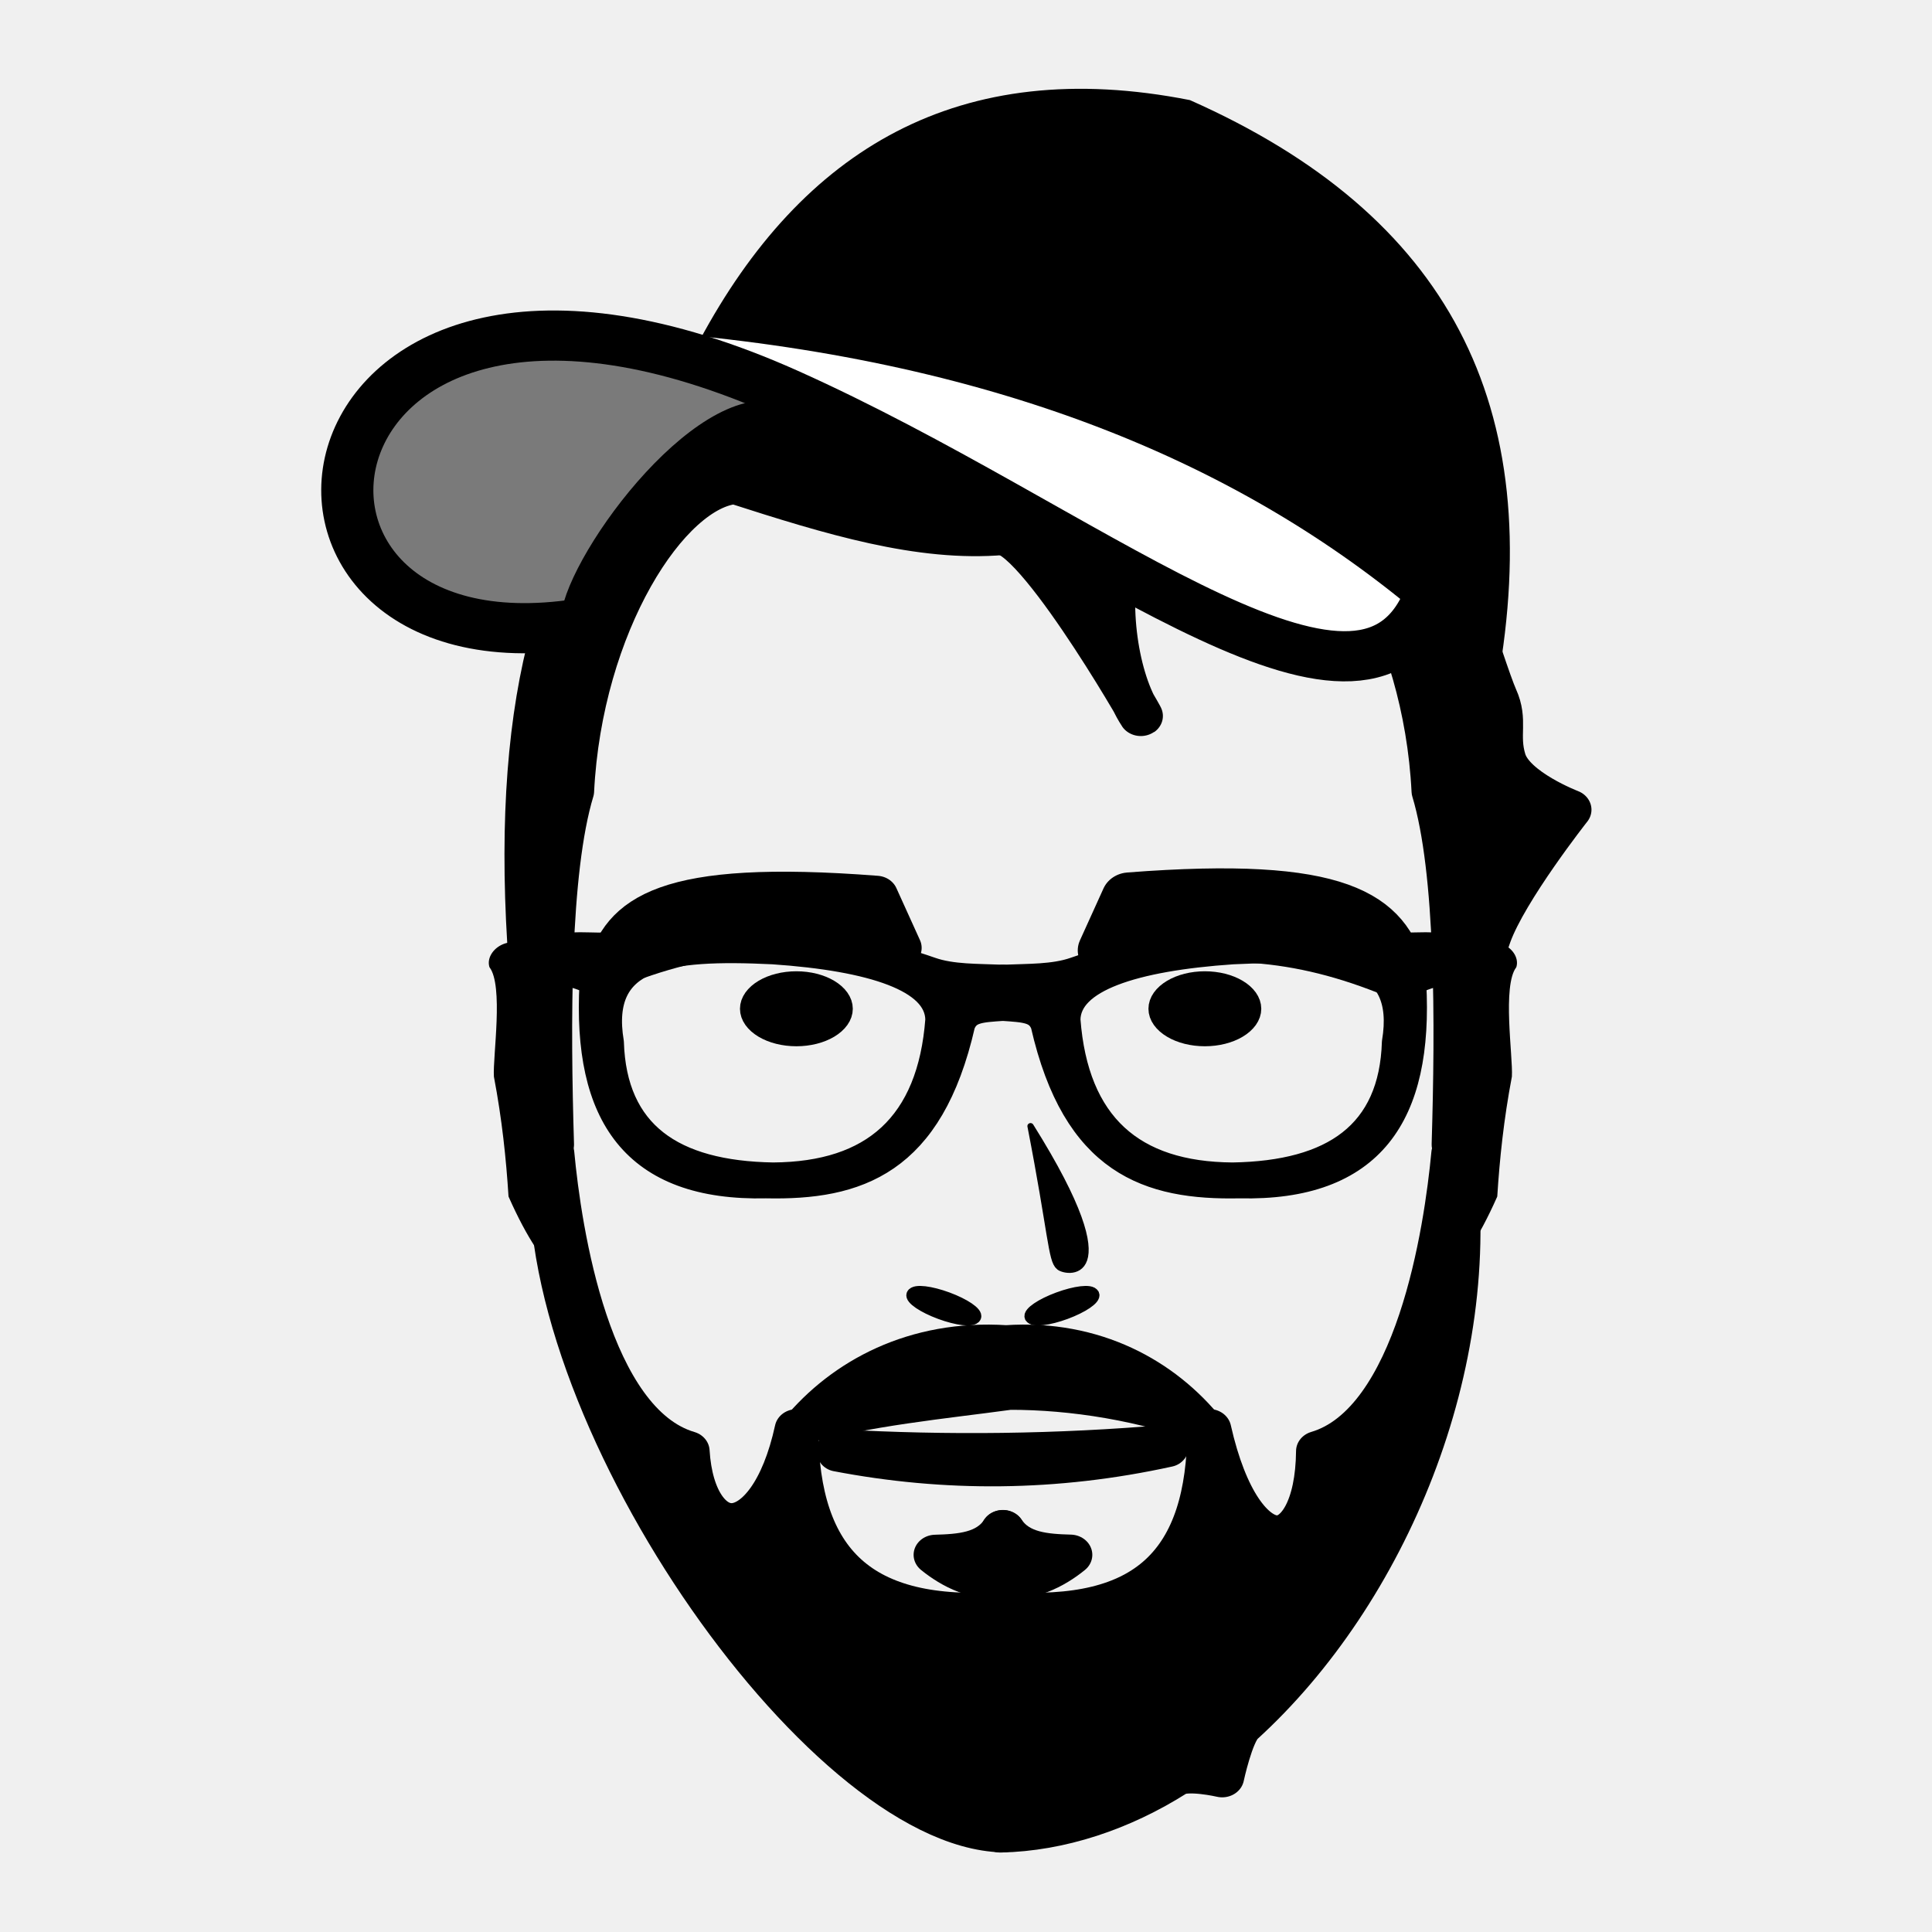
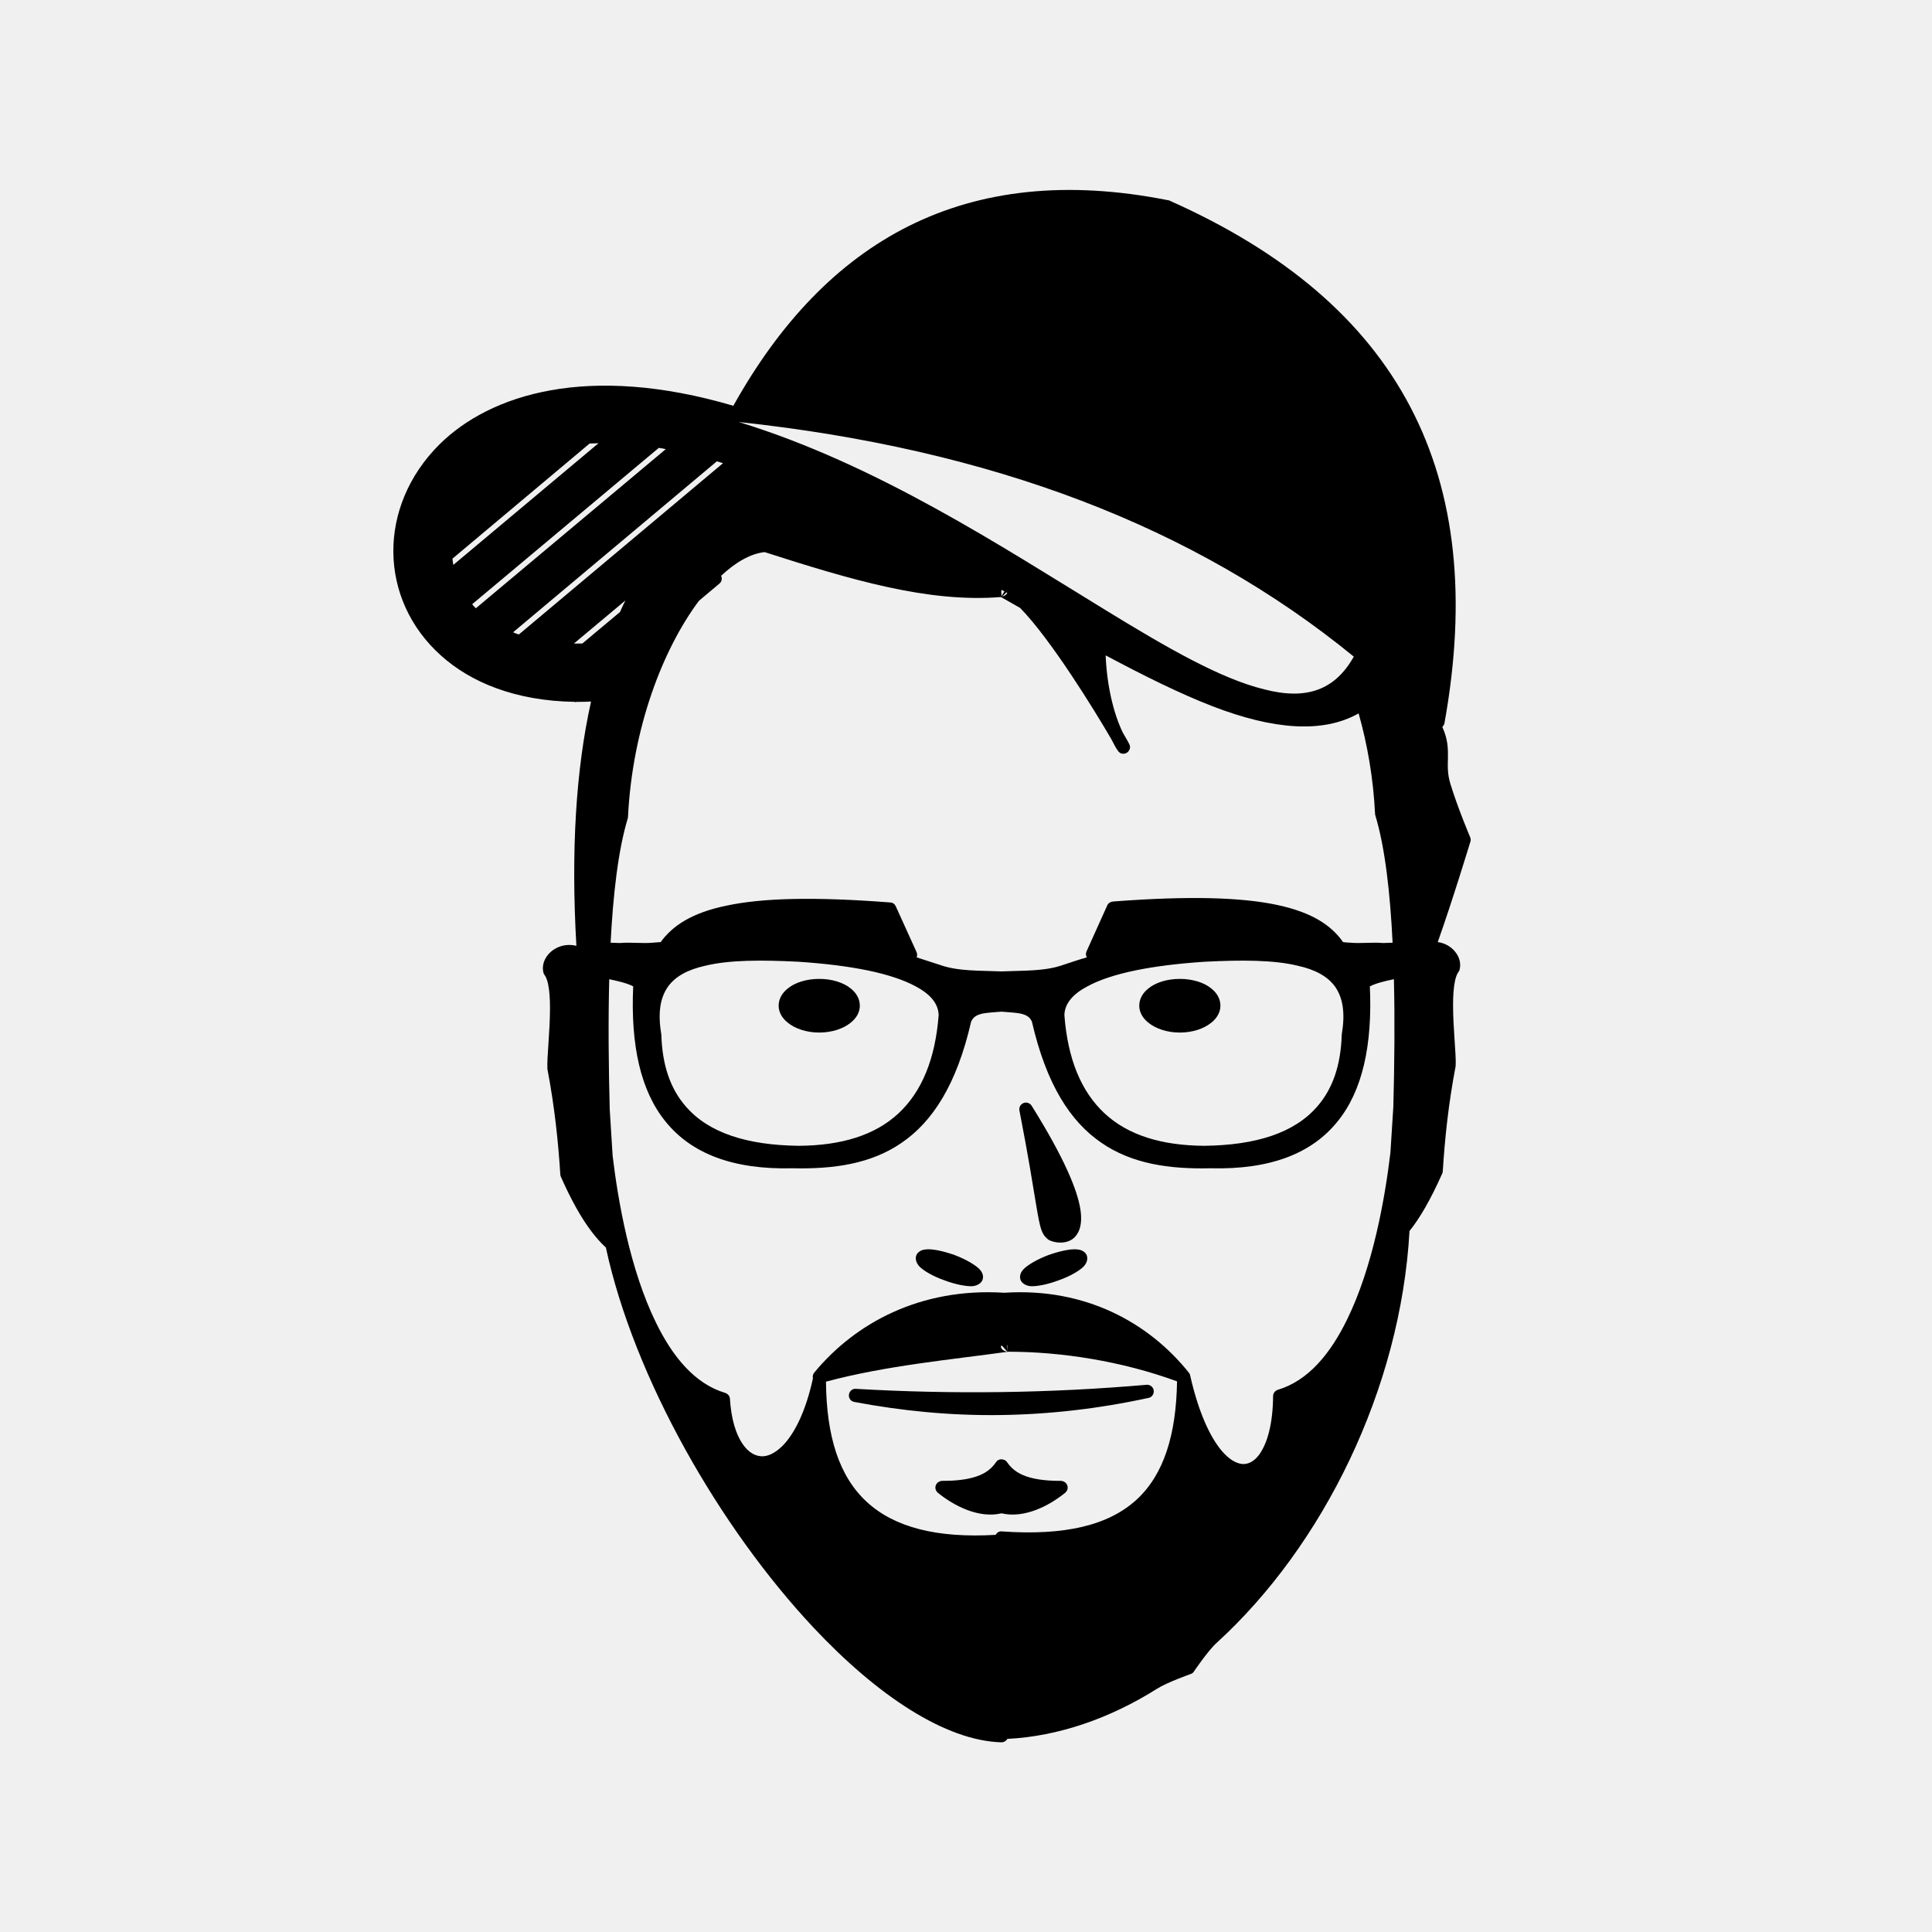
- <svg xmlns="http://www.w3.org/2000/svg" width="100%" height="100%" viewBox="0 0 900 900" version="1.1" xml:space="preserve" style="fill-rule:evenodd;clip-rule:evenodd;stroke-linecap:round;stroke-linejoin:round;stroke-miterlimit:1.5;">
-   <g transform="matrix(1,0,0,1,-2232,-297)">
-     <g transform="matrix(2.44633,0,0,2.35353,-3643.7,-669.317)">
-       <g>
-         <g transform="matrix(0.451202,0,0,0.45238,1705.15,251.101)">
-           <g transform="matrix(1.04781,0,0,1,554.307,-616.41)">
-             <path d="M1162.71,1390.02C1153.43,1374.94 1140.52,1384.44 1142.52,1391.79C1148.37,1400.22 1143.88,1431.21 1144.37,1439.93C1147.64,1458.62 1149.3,1475.91 1150.25,1492.28C1157.85,1510.86 1164.48,1520.94 1170.62,1526.73L1162.71,1390.02Z" style="stroke:black;stroke-width:1.65px;" />
-           </g>
-           <g transform="matrix(1.04781,0,0,1,554.307,-616.41)">
-             <g>
-               <path d="M1167.02,1469.74C1165.54,1416.69 1165.34,1350.3 1175.11,1315.13C1178.43,1242.61 1213.48,1182.91 1240.8,1180.69C1279.87,1194.35 1315.39,1206.12 1348.56,1202.99L1348.56,1111.47C1193.79,1116.74 1129.56,1214.98 1167.02,1469.74Z" style="stroke:black;stroke-width:17.59px;" />
-               <g transform="matrix(1,0,0,1,0,-1.10907)">
-                 <path d="M1307.04,1384.78L1297.54,1362.02C1211.61,1354.79 1195.79,1370.52 1189.57,1394.43C1228.94,1376.74 1263.71,1374.12 1307.04,1384.78Z" style="stroke:black;stroke-width:17.59px;" />
-               </g>
-               <path d="M1167.14,1473.57C1157.55,1583.72 1275.73,1768.63 1348.56,1770.64L1349.58,1674.14C1290.36,1678.86 1265.66,1651.75 1265.43,1594.3C1254.57,1648.42 1224.04,1646.5 1221.63,1603.88C1181.53,1591.07 1170.05,1507.25 1167.14,1473.57Z" style="stroke:black;stroke-width:17.59px;" />
-             </g>
-             <path d="M1348.56,1638.46C1342.59,1648.19 1331.36,1648.94 1321.39,1649.24C1328.43,1655.48 1338.98,1661.47 1348.56,1658.63L1348.56,1638.46Z" style="stroke:black;stroke-width:17.59px;" />
-           </g>
-           <g>
-             <g transform="matrix(1.04781,0,0,1,555.03,-616.173)">
-               <path d="M1160.4,1382.03L1161.37,1392.04C1167.87,1393.46 1178.74,1395.41 1182.92,1398.87C1179.99,1457.08 1199.9,1488.8 1252.57,1487.44C1288.83,1488.28 1318.32,1477.93 1331.12,1417.05C1333.44,1410.69 1338.74,1410.49 1347.87,1409.8L1347.87,1396.4C1337.5,1395.92 1327.27,1396.27 1318.71,1393.04C1284.07,1379.93 1251.99,1376.56 1188.83,1382.21C1184.39,1382.61 1178.61,1381.86 1173.86,1382.36L1160.4,1382.03ZM1189.63,1424.7C1183.81,1386.92 1212.19,1382.77 1255.35,1385.05C1295.56,1388.02 1321.93,1397.35 1322.2,1414.83C1319.03,1460.51 1296.19,1482.61 1255.35,1482.91C1214.31,1482.21 1190.74,1464.43 1189.63,1424.7Z" style="stroke:black;stroke-width:11.16px;" />
-             </g>
-             <g transform="matrix(-1.04781,0,0,1,3379.64,-616.171)">
-               <path d="M1160.4,1382.03L1161.37,1392.04C1167.87,1393.46 1178.74,1395.41 1182.92,1398.87C1179.99,1457.08 1199.9,1488.8 1252.57,1487.44C1288.83,1488.28 1318.32,1477.93 1331.12,1417.05C1333.44,1410.69 1338.74,1410.49 1347.87,1409.8L1347.87,1396.4C1337.5,1395.92 1327.27,1396.27 1318.71,1393.04C1284.07,1379.93 1251.99,1376.56 1188.83,1382.21C1184.39,1382.61 1178.61,1381.86 1173.86,1382.36L1160.4,1382.03ZM1189.63,1424.7C1183.81,1386.92 1212.19,1382.77 1255.35,1385.05C1295.56,1388.02 1321.93,1397.35 1322.2,1414.83C1319.03,1460.51 1296.19,1482.61 1255.35,1482.91C1214.31,1482.21 1190.74,1464.43 1189.63,1424.7Z" style="stroke:black;stroke-width:11.16px;" />
-             </g>
-           </g>
-           <g>
-             <g transform="matrix(0.972402,0.372499,-0.390308,0.928033,1105.33,-1077.38)">
-               <ellipse cx="1486.84" cy="1559.6" rx="13.22" ry="3.442" style="stroke:black;stroke-width:5.56px;" />
-             </g>
-             <g transform="matrix(-0.972402,0.372499,0.390308,0.928033,2829.34,-1077.38)">
-               <ellipse cx="1486.84" cy="1559.6" rx="13.22" ry="3.442" style="stroke:black;stroke-width:5.56px;" />
-             </g>
-           </g>
-           <g transform="matrix(-1.04781,0,0,1,3380.37,-616.408)">
-             <path d="M1162.71,1390.02C1153.43,1374.94 1140.52,1384.44 1142.52,1391.79C1148.37,1400.22 1143.88,1431.21 1144.37,1439.93C1147.64,1458.62 1149.3,1475.91 1150.25,1492.28C1157.85,1510.86 1164.48,1520.94 1170.62,1526.73L1162.71,1390.02Z" style="stroke:black;stroke-width:1.65px;" />
-           </g>
-           <g transform="matrix(-1.04781,0,0,1,3380.37,-616.408)">
-             <path d="M1167.02,1469.74C1165.54,1416.69 1165.34,1350.3 1175.11,1315.13C1178.43,1242.61 1213.48,1182.91 1240.8,1180.69C1311.86,1148.08 1312.33,1247.11 1293.95,1280.48C1285.55,1295.75 1332.76,1204.48 1348.56,1202.99L1348.56,1074.04C1348.56,1074.04 1334.1,1101.25 1330.52,1099.35C1322.9,1095.3 1308.02,1051.61 1308.02,1051.61C1308.02,1051.61 1295.08,1101.35 1289.16,1096.9C1264.81,1078.59 1242.82,1068.02 1243.93,1063.32C1254.27,1100.52 1244.11,1115.4 1233.95,1121.21C1233.95,1121.21 1204.8,1141.67 1183.76,1135.92C1187.58,1129.37 1201.33,1169.92 1190.01,1188.59C1184.55,1197.59 1184.72,1194.81 1178.03,1207.2C1174.84,1213.11 1168.62,1224.57 1165.48,1231.01C1164.8,1232.41 1159.7,1243.85 1159.7,1243.85C1159.7,1243.85 1152.47,1268.09 1150.1,1273.78C1145.74,1284.24 1149.73,1290.38 1146.67,1301.25C1143.16,1313.75 1120.34,1323.23 1120.34,1323.23C1120.34,1323.23 1146.04,1358.65 1152.62,1378.5C1160.2,1401.43 1162.11,1436.31 1167.02,1469.74Z" style="stroke:black;stroke-width:17.7px;" />
-           </g>
-           <g transform="matrix(-1.04781,0,0,1,3380.37,-616.408)">
-             <path d="M1307.04,1384.78L1297.54,1362.02C1211.61,1354.79 1195.79,1370.52 1189.57,1394.43C1228.94,1376.74 1263.71,1374.12 1307.04,1384.78Z" style="stroke:black;stroke-width:22.73px;" />
-           </g>
-           <g transform="matrix(-1.04781,0,0,1,3380.37,-616.408)">
-             <path d="M1167.14,1473.57C1155.35,1566.05 1194.56,1666.5 1252.41,1723.69C1256.56,1727.8 1260.24,1746.49 1260.24,1746.49C1260.24,1746.49 1274.55,1742.87 1279.39,1746.2C1301.22,1761.24 1325.76,1770.11 1349.58,1770.64L1348.56,1674.16C1289.33,1678.88 1265.66,1651.75 1265.43,1594.3C1252.49,1656.68 1222.05,1652.72 1221.63,1603.88C1181.53,1591.07 1170.05,1507.25 1167.14,1473.57Z" style="stroke:black;stroke-width:17.7px;" />
-           </g>
-           <g transform="matrix(-1.04781,0,0,1,3380.37,-616.408)">
-             <path d="M1348.56,1638.46C1342.59,1648.19 1331.36,1648.94 1321.39,1649.24C1328.43,1655.48 1338.98,1661.47 1348.56,1658.63L1348.56,1638.46Z" style="stroke:black;stroke-width:17.7px;" />
-           </g>
-           <g transform="matrix(1,0,0,1,-1120.91,-433.259)">
-             <path d="M3099.91,1278.5C3108.72,1325.48 3108.62,1337.23 3111.85,1339.98C3113.31,1342.44 3142.92,1349.63 3099.91,1278.5Z" style="stroke:black;stroke-width:2.64px;stroke-linecap:butt;" />
-           </g>
-           <g transform="matrix(1.06978,0,0,1.10907,-918.724,-52.846)">
-             <g transform="matrix(1,0,0,0.813178,-1.13687e-13,144.324)">
-               <ellipse cx="2616.34" cy="761.405" rx="15.184" ry="11.117" style="stroke:black;stroke-width:14.14px;" />
-             </g>
-             <g transform="matrix(1,0,0,0.813178,161.147,144.324)">
-               <ellipse cx="2616.34" cy="761.405" rx="15.184" ry="11.117" style="stroke:black;stroke-width:14.14px;" />
-             </g>
-           </g>
-           <g transform="matrix(1.06978,0,0,1.10907,-918.724,-52.846)">
-             <path d="M2700.38,915.228L2700.38,915.249C2674.72,918.768 2644.17,921.551 2616.39,929.366C2634.16,907.856 2662.63,892.422 2699.09,894.781C2734.41,892.43 2762,907.862 2779.22,929.367C2753.47,919.619 2725.14,915.17 2700.38,915.228Z" style="stroke:black;stroke-width:12.93px;" />
-           </g>
-           <g transform="matrix(1.06978,0,0,1.10907,-918.724,-52.846)">
-             <path d="M2632.55,937.704C2675.04,945.854 2718.44,945.682 2762.89,935.914C2719.44,939.648 2675.99,940.16 2632.55,937.704Z" style="stroke:black;stroke-width:16.67px;" />
-           </g>
-         </g>
-         <g>
-           <g transform="matrix(0.429463,0.00426609,-0.00426609,0.429463,1744.21,332.053)">
-             <path d="M1844.59,321.601C1907.9,338.199 2136.57,411.485 2199.92,476.236C2220.84,347.789 2176.23,260.253 2060.96,208.512C1958.45,188.543 1889.26,232.783 1844.59,321.601Z" />
-             <path d="M1802.77,316.406C1974.6,342.875 2119.22,531.044 2161.5,441.622C2070.87,365.258 1952.63,323.958 1802.77,316.406Z" style="fill:white;" />
-             <path d="M1784.53,448.377C1787.85,418.774 1846.48,334.813 1883.72,351.006C1640.84,244.191 1645.51,484.316 1784.53,448.377Z" style="fill:rgb(122,122,122);" />
-           </g>
-           <path d="M2673.27,530.647C2659.07,560.706 2608.04,514.71 2551.7,488.489C2455.37,443.651 2442.12,545.324 2512.19,534.045" style="fill:none;stroke:black;stroke-width:9.93px;stroke-linecap:butt;stroke-linejoin:miter;" />
-         </g>
-       </g>
+ <svg xmlns="http://www.w3.org/2000/svg" width="100%" height="100%" viewBox="0 0 1080 1080" version="1.1" xml:space="preserve" style="fill-rule:evenodd;clip-rule:evenodd;stroke-linejoin:round;stroke-miterlimit:2;">
+   <rect id="stamp" x="0" y="0" width="1080" height="1080" style="fill:none;" />
+   <g id="stamp1">
+     <g transform="matrix(1.74401,0,0,1.74401,-6267.94,-17654.5)">
+       <path d="M3778.19,10347.9L3778.48,10348L3778.82,10347.9C3780.32,10347.9 3781.86,10347.9 3783.43,10347.8L3783.43,10347.8C3778.57,10369.6 3776.97,10395.6 3778.73,10426.1C3774.69,10425.1 3771,10426.9 3769.23,10429.5C3768.09,10431.1 3767.7,10433.1 3768.22,10434.9C3768.3,10435.1 3768.41,10435.3 3768.57,10435.5C3769.07,10436.2 3769.39,10437.2 3769.65,10438.3C3770.11,10440.5 3770.27,10443.1 3770.27,10446C3770.28,10453.5 3769.24,10462.1 3769.44,10465.5C3769.45,10465.6 3769.46,10465.7 3769.48,10465.8C3771.76,10477.8 3772.91,10488.9 3773.58,10499.4C3773.59,10499.6 3773.65,10499.9 3773.75,10500.1C3779.1,10512.2 3783.84,10518.8 3788.18,10522.8C3797.22,10564.7 3824.7,10612.6 3854.71,10644.6C3875.25,10666.5 3897.06,10680.9 3914.95,10681.4C3915.51,10681.4 3916.06,10681.2 3916.47,10680.8C3916.62,10680.7 3916.75,10680.5 3916.86,10680.3C3933.16,10679.5 3949.82,10673.7 3964.72,10664.3C3967.99,10662.2 3975.63,10659.5 3975.63,10659.5C3976.05,10659.4 3976.42,10659.1 3976.67,10658.7C3976.67,10658.7 3981.18,10652 3983.97,10649.5C4017.98,10618.5 4042.93,10568.2 4045.77,10517.5C4049,10513.5 4052.47,10507.6 4056.25,10499.1C4056.35,10498.9 4056.41,10498.6 4056.43,10498.4C4057.09,10487.9 4058.24,10476.8 4060.53,10464.8C4060.54,10464.7 4060.56,10464.6 4060.56,10464.5C4060.77,10461.1 4059.72,10452.5 4059.73,10445C4059.74,10442.1 4059.89,10439.5 4060.36,10437.3C4060.61,10436.2 4060.93,10435.2 4061.44,10434.5C4061.59,10434.3 4061.71,10434.1 4061.78,10433.9C4062.36,10431.9 4061.82,10429.7 4060.4,10428C4059.12,10426.4 4057.14,10425.2 4054.82,10424.9C4059.42,10412 4065.29,10392.7 4065.29,10392.7C4065.44,10392.3 4065.41,10391.8 4065.22,10391.3C4065.22,10391.3 4061.29,10382.1 4058.85,10374.1C4057.86,10370.8 4058.04,10368.3 4058.09,10365.8C4058.14,10362.8 4058.04,10359.8 4056.35,10356.1L4056.29,10355.9C4056.65,10355.6 4056.89,10355.2 4056.98,10354.7C4064.16,10314.8 4060.61,10281.2 4046.05,10253.4C4031.49,10225.6 4005.89,10203.7 3968.76,10187.2C3968.62,10187.1 3968.47,10187.1 3968.32,10187.1C3903.29,10174.2 3858.61,10200 3829.04,10253C3782.47,10239.3 3751.08,10249.3 3734.82,10265.4C3714.86,10285.3 3715.24,10315.1 3735.38,10333.1C3744.86,10341.6 3759.08,10347.6 3778.19,10347.9ZM3917.1,10556.2C3899.26,10558.7 3878.12,10560.6 3858.73,10565.8C3858.89,10583.3 3862.92,10596.2 3871.88,10604.4C3880.72,10612.5 3894.23,10616 3913.12,10614.9C3913.23,10614.7 3913.38,10614.5 3913.57,10614.3C3914,10613.9 3914.57,10613.7 3915.16,10613.8C3935.2,10615.2 3949.27,10611.9 3958.31,10603.6C3967.07,10595.5 3970.98,10582.8 3971.26,10565.7C3953.5,10559.2 3934.12,10556.2 3917.1,10556.2ZM3915,10608C3922.23,10609.7 3930.14,10605.7 3935.42,10601.4C3936.11,10600.8 3936.37,10599.9 3936.09,10599.1C3935.8,10598.2 3935.03,10597.7 3934.14,10597.6C3930.81,10597.6 3927.26,10597.4 3924.05,10596.5C3921.17,10595.7 3918.57,10594.3 3916.77,10591.6C3916.51,10591.2 3916.1,10590.9 3915.62,10590.8C3914.72,10590.5 3913.76,10590.8 3913.24,10591.6C3911.44,10594.3 3908.84,10595.7 3905.95,10596.5C3902.74,10597.4 3899.19,10597.6 3895.86,10597.6C3894.98,10597.7 3894.2,10598.2 3893.91,10599.1C3893.63,10599.9 3893.89,10600.8 3894.58,10601.4C3899.86,10605.7 3907.77,10609.7 3915,10608ZM3975.46,10563.8C3978.09,10575.4 3981.72,10583.4 3985.61,10588C3987.84,10590.6 3990.07,10592 3992.23,10592.2C3994.18,10592.3 3995.95,10591.3 3997.43,10589.4C4000.22,10585.7 4001.97,10579.3 4002.05,10570.4C4002.06,10569.5 4002.67,10568.7 4003.57,10568.4C4013.32,10565.5 4020.43,10556.8 4025.75,10545.9C4034.05,10529 4037.91,10507 4039.65,10492.4C4039.65,10492.4 4040.59,10477.6 4040.59,10477.6C4040.93,10464.4 4041.1,10450.3 4040.77,10436.8C4037.89,10437.4 4034.94,10438.1 4033.06,10439.1C4033.92,10458 4030.67,10472.6 4022.71,10482.4C4014.5,10492.6 4001.25,10497.9 3981.95,10497.4C3968.75,10497.7 3956.81,10496 3946.97,10489.2C3937.18,10482.5 3929.4,10470.7 3924.74,10450.4C3924.04,10448.8 3922.8,10448.2 3921.02,10447.8C3919.39,10447.5 3917.39,10447.4 3914.99,10447.2C3912.61,10447.4 3910.61,10447.5 3908.98,10447.8C3907.2,10448.2 3905.96,10448.8 3905.26,10450.4C3900.6,10470.7 3892.82,10482.5 3883.03,10489.2C3873.2,10496 3861.25,10497.7 3848.06,10497.4C3828.76,10497.9 3815.51,10492.6 3807.29,10482.4C3799.33,10472.6 3796.08,10458 3796.94,10439.1C3795.07,10438.1 3792.13,10437.4 3789.26,10436.8C3788.9,10450.7 3789.07,10465.1 3789.42,10478.6C3789.42,10478.6 3790.35,10493.4 3790.35,10493.4C3792.09,10508 3795.95,10530 3804.25,10546.9C3809.57,10557.8 3816.68,10566.5 3826.43,10569.4C3827.29,10569.7 3827.9,10570.4 3827.95,10571.3C3828.34,10577.7 3829.83,10582.6 3832.03,10585.8C3833.89,10588.5 3836.23,10589.9 3838.79,10589.7C3840.97,10589.5 3843.2,10588.1 3845.35,10585.8C3849.04,10581.7 3852.35,10574.8 3854.54,10564.8L3854.55,10564.7C3854.39,10564.1 3854.54,10563.4 3854.97,10562.9C3868.08,10547 3889.05,10535.6 3915.91,10537.3C3941.97,10535.6 3962.32,10547 3975.03,10562.9L3975.25,10563.2L3975.41,10563.6L3975.46,10563.8ZM3868.31,10568.1C3867.2,10568 3866.23,10568.8 3866.09,10570C3865.96,10571.1 3866.7,10572.1 3867.8,10572.3C3883.17,10575.2 3898.72,10576.7 3914.44,10576.5C3930.16,10576.3 3946.05,10574.5 3962.14,10571C3963.23,10570.8 3963.94,10569.7 3963.78,10568.6C3963.61,10567.5 3962.61,10566.7 3961.5,10566.8C3930.44,10569.5 3899.38,10569.9 3868.31,10568.1ZM3916.85,10556.2L3917.07,10556.2L3916.87,10556.2L3916.85,10556.2ZM3916.85,10554.1L3916.85,10556.2L3916.85,10556.2L3916.71,10554.1L3916.85,10554.1ZM3915.11,10554.3L3915.19,10554.3C3915.77,10554.9 3916.71,10556.1 3916.84,10556.2C3916.75,10556.2 3916.22,10556.1 3915.72,10555.8C3915.27,10555.6 3914.84,10555.1 3914.75,10554.4L3915.11,10554.3ZM3930.07,10525.2C3926.36,10526.6 3923.39,10528.4 3922.11,10529.7C3920.81,10531 3920.76,10532.4 3921.15,10533.3C3921.51,10534.1 3922.5,10535 3924.3,10535.2C3926.22,10535.3 3929.65,10534.7 3933.34,10533.3C3937.06,10532 3940.03,10530.2 3941.31,10528.9C3942.61,10527.5 3942.66,10526.1 3942.27,10525.2C3941.91,10524.4 3940.92,10523.5 3939.11,10523.4C3937.2,10523.2 3933.77,10523.9 3930.07,10525.2L3930.07,10525.2ZM3899.93,10525.2C3896.24,10523.9 3892.8,10523.2 3890.89,10523.4C3889.08,10523.5 3888.1,10524.4 3887.73,10525.2C3887.34,10526.1 3887.4,10527.5 3888.7,10528.9C3889.97,10530.2 3892.95,10532 3896.66,10533.3C3900.35,10534.7 3903.79,10535.3 3905.7,10535.2C3907.5,10535 3908.49,10534.1 3908.85,10533.3C3909.25,10532.4 3909.19,10531 3907.89,10529.7C3906.61,10528.4 3903.64,10526.6 3899.93,10525.2L3899.93,10525.2ZM3924.62,10477.3C3924.07,10476.5 3922.99,10476.1 3922.04,10476.5C3921.1,10476.9 3920.55,10477.8 3920.74,10478.9C3923.69,10494 3925.15,10503.5 3926.14,10509.4C3926.76,10513.1 3927.22,10515.5 3927.72,10517C3928.21,10518.4 3928.82,10519.3 3929.48,10519.8C3929.84,10520.2 3930.42,10520.6 3931.19,10520.8C3933.01,10521.4 3936.01,10521.6 3938.12,10519.8C3939.74,10518.4 3941.06,10515.7 3940.28,10510.6C3939.35,10504.5 3935.24,10494.3 3924.62,10477.3ZM4024.07,10454.4C4024.06,10454.5 4024.05,10454.6 4024.05,10454.6C4023.75,10464.4 4021.13,10471.9 4016.28,10477.5C4008.91,10486.1 3996.54,10490 3980,10490.2C3966.27,10490.1 3955.56,10486.8 3948.03,10479.8C3940.51,10472.8 3936.23,10462.4 3935.15,10448.3C3935.26,10444.5 3937.98,10441.5 3942.51,10439.1C3950.41,10434.8 3963.56,10432.3 3980.12,10431.2C3992,10430.6 4002.26,10430.6 4010.04,10432.5C4015.4,10433.7 4019.53,10435.8 4021.99,10439.3C4024.46,10442.9 4025.18,10447.7 4024.07,10454.4ZM3805.96,10454.6C3805.95,10454.6 3805.95,10454.5 3805.93,10454.4C3804.82,10447.7 3805.54,10442.9 3808.01,10439.3C3810.47,10435.8 3814.6,10433.7 3819.97,10432.5C3827.74,10430.6 3838,10430.6 3849.89,10431.2C3866.44,10432.3 3879.59,10434.8 3887.49,10439.1C3892.02,10441.5 3894.74,10444.5 3894.85,10448.3C3893.77,10462.3 3889.49,10472.8 3881.98,10479.8C3874.45,10486.8 3863.74,10490.1 3850.03,10490.2C3833.47,10490 3821.1,10486.1 3813.73,10477.5C3808.87,10471.9 3806.25,10464.4 3805.96,10454.6ZM3972.16,10436.7C3967.99,10436.7 3964.32,10437.9 3962.03,10439.8C3960.16,10441.3 3959.15,10443.2 3959.15,10445.3C3959.15,10447.3 3960.16,10449.2 3962.03,10450.7C3964.32,10452.6 3967.99,10453.9 3972.16,10453.9C3976.32,10453.9 3979.99,10452.6 3982.28,10450.7C3984.15,10449.2 3985.16,10447.3 3985.16,10445.3C3985.16,10443.2 3984.15,10441.3 3982.28,10439.8C3979.99,10437.9 3976.32,10436.7 3972.16,10436.7ZM3856.57,10436.7C3852.41,10436.7 3848.74,10437.9 3846.45,10439.8C3844.58,10441.3 3843.56,10443.2 3843.56,10445.3C3843.56,10447.3 3844.58,10449.2 3846.45,10450.7C3848.74,10452.6 3852.41,10453.9 3856.57,10453.9C3860.74,10453.9 3864.41,10452.6 3866.7,10450.7C3868.57,10449.2 3869.58,10447.3 3869.58,10445.3C3869.58,10443.2 3868.57,10441.3 3866.7,10439.8C3864.41,10437.9 3860.74,10436.7 3856.57,10436.7ZM3914.82,10314.3L3917.81,10316C3917.81,10316 3920.97,10317.8 3920.97,10317.8C3930.93,10328 3944.86,10350.7 3950.1,10359.7C3950.56,10360.6 3951.04,10361.5 3951.54,10362.4C3952.2,10363.5 3952.62,10364 3952.67,10364C3953.43,10364.7 3954.13,10364.5 3954.47,10364.5C3955.14,10364.3 3955.68,10364 3956,10363.2C3956.06,10363.1 3956.41,10362.5 3955.98,10361.5C3955.87,10361.2 3955.11,10359.9 3953.84,10357.7C3950.76,10351.3 3948.73,10342.2 3948.38,10333C3960.76,10339.6 3972.26,10345.3 3982.6,10349.3C4002.01,10356.8 4017.95,10358.1 4029.46,10351.6C4032.27,10361.5 4034.17,10372.4 4034.73,10383.8C4034.74,10384 4034.77,10384.1 4034.82,10384.3C4037.94,10394.6 4039.57,10409.2 4040.35,10425.1C4040.35,10425.1 4037.32,10425.2 4037.32,10425.2C4034,10424.9 4029.99,10425.4 4026.9,10425.1C4026.08,10425.1 4025.27,10425 4024.47,10424.9C4020.76,10419.6 4014.64,10415.4 4003.37,10413C3992.12,10410.6 3975.53,10410 3950.68,10411.9C3949.91,10412 3949.23,10412.4 3948.91,10413.1L3942.24,10427.9C3941.96,10428.5 3942,10429.2 3942.33,10429.8C3939.82,10430.5 3937.31,10431.4 3934.79,10432.2C3928.98,10434.3 3922.05,10434 3915.02,10434.3C3907.98,10434 3901.03,10434.3 3895.22,10432.2C3892.73,10431.4 3890.26,10430.6 3887.79,10429.8C3888.01,10429.3 3888.01,10428.7 3887.76,10428.1L3881.09,10413.4C3880.77,10412.7 3880.1,10412.2 3879.33,10412.2C3854.71,10410.3 3838.19,10410.8 3826.95,10413.2C3815.69,10415.5 3809.51,10419.7 3805.75,10424.9C3804.87,10425 3803.99,10425 3803.1,10425.1C3800.01,10425.4 3796,10424.9 3792.68,10425.2C3792.68,10425.2 3789.7,10425.1 3789.7,10425.1C3790.5,10409.6 3792.13,10395.4 3795.18,10385.3C3795.23,10385.1 3795.26,10385 3795.27,10384.8C3796.68,10356.4 3806.36,10331.1 3818.02,10315.5C3818.02,10315.5 3824.57,10310 3824.57,10310C3825.33,10309.4 3825.53,10308.3 3825.12,10307.5C3829.81,10303.1 3834.57,10300.4 3839.06,10299.9C3866.5,10308.7 3891.49,10316.2 3914.82,10314.3ZM3830.78,10258.2C3911.76,10266.9 3976.88,10291.7 4027.91,10333.4C4024.88,10338.8 4021.12,10342.2 4016.62,10343.9C4011.64,10345.8 4005.82,10345.6 3999.23,10343.9C3985.26,10340.5 3968.09,10330.6 3948.36,10318.5C3915.16,10298.2 3874.88,10271.7 3830.78,10258.2L3830.78,10258.2ZM3794.44,10315.4C3793.85,10316.6 3793.27,10317.8 3792.71,10319.1C3792.71,10319.1 3780.64,10329.2 3780.64,10329.2C3779.73,10329.2 3778.83,10329.2 3777.95,10329.2C3777.95,10329.2 3794.44,10315.4 3794.44,10315.4L3794.44,10315.4ZM3823.77,10270.8C3824.42,10271 3825.07,10271.2 3825.73,10271.4C3825.72,10271.4 3760.29,10326.3 3760.29,10326.3C3759.66,10326.1 3759.04,10325.9 3758.44,10325.6C3758.44,10325.6 3823.76,10270.8 3823.76,10270.8L3823.77,10270.8ZM3805.14,10266.5C3805.88,10266.6 3806.62,10266.7 3807.38,10266.9C3807.38,10266.9 3746.51,10317.9 3746.51,10317.9C3746.1,10317.5 3745.71,10317.1 3745.33,10316.6C3745.33,10316.6 3805.14,10266.5 3805.14,10266.5L3805.14,10266.5ZM3915.94,10312.5L3915,10312L3915,10312.2L3914.91,10312.2L3914.99,10314.1L3915,10314.1L3915.09,10313.9C3915.25,10313.6 3915.58,10313 3915.94,10312.5ZM3916.54,10312.8C3916.11,10313.3 3915.55,10313.8 3915.23,10314.1C3915.92,10314 3916.52,10313.6 3916.85,10313L3916.54,10312.8ZM3785.82,10265L3739.29,10304C3739.17,10303.4 3739.08,10302.7 3739.01,10302C3739.01,10302 3782.97,10265.1 3782.97,10265.1C3783.91,10265.1 3784.86,10265 3785.82,10265L3785.82,10265Z" />
    </g>
  </g>
</svg>
